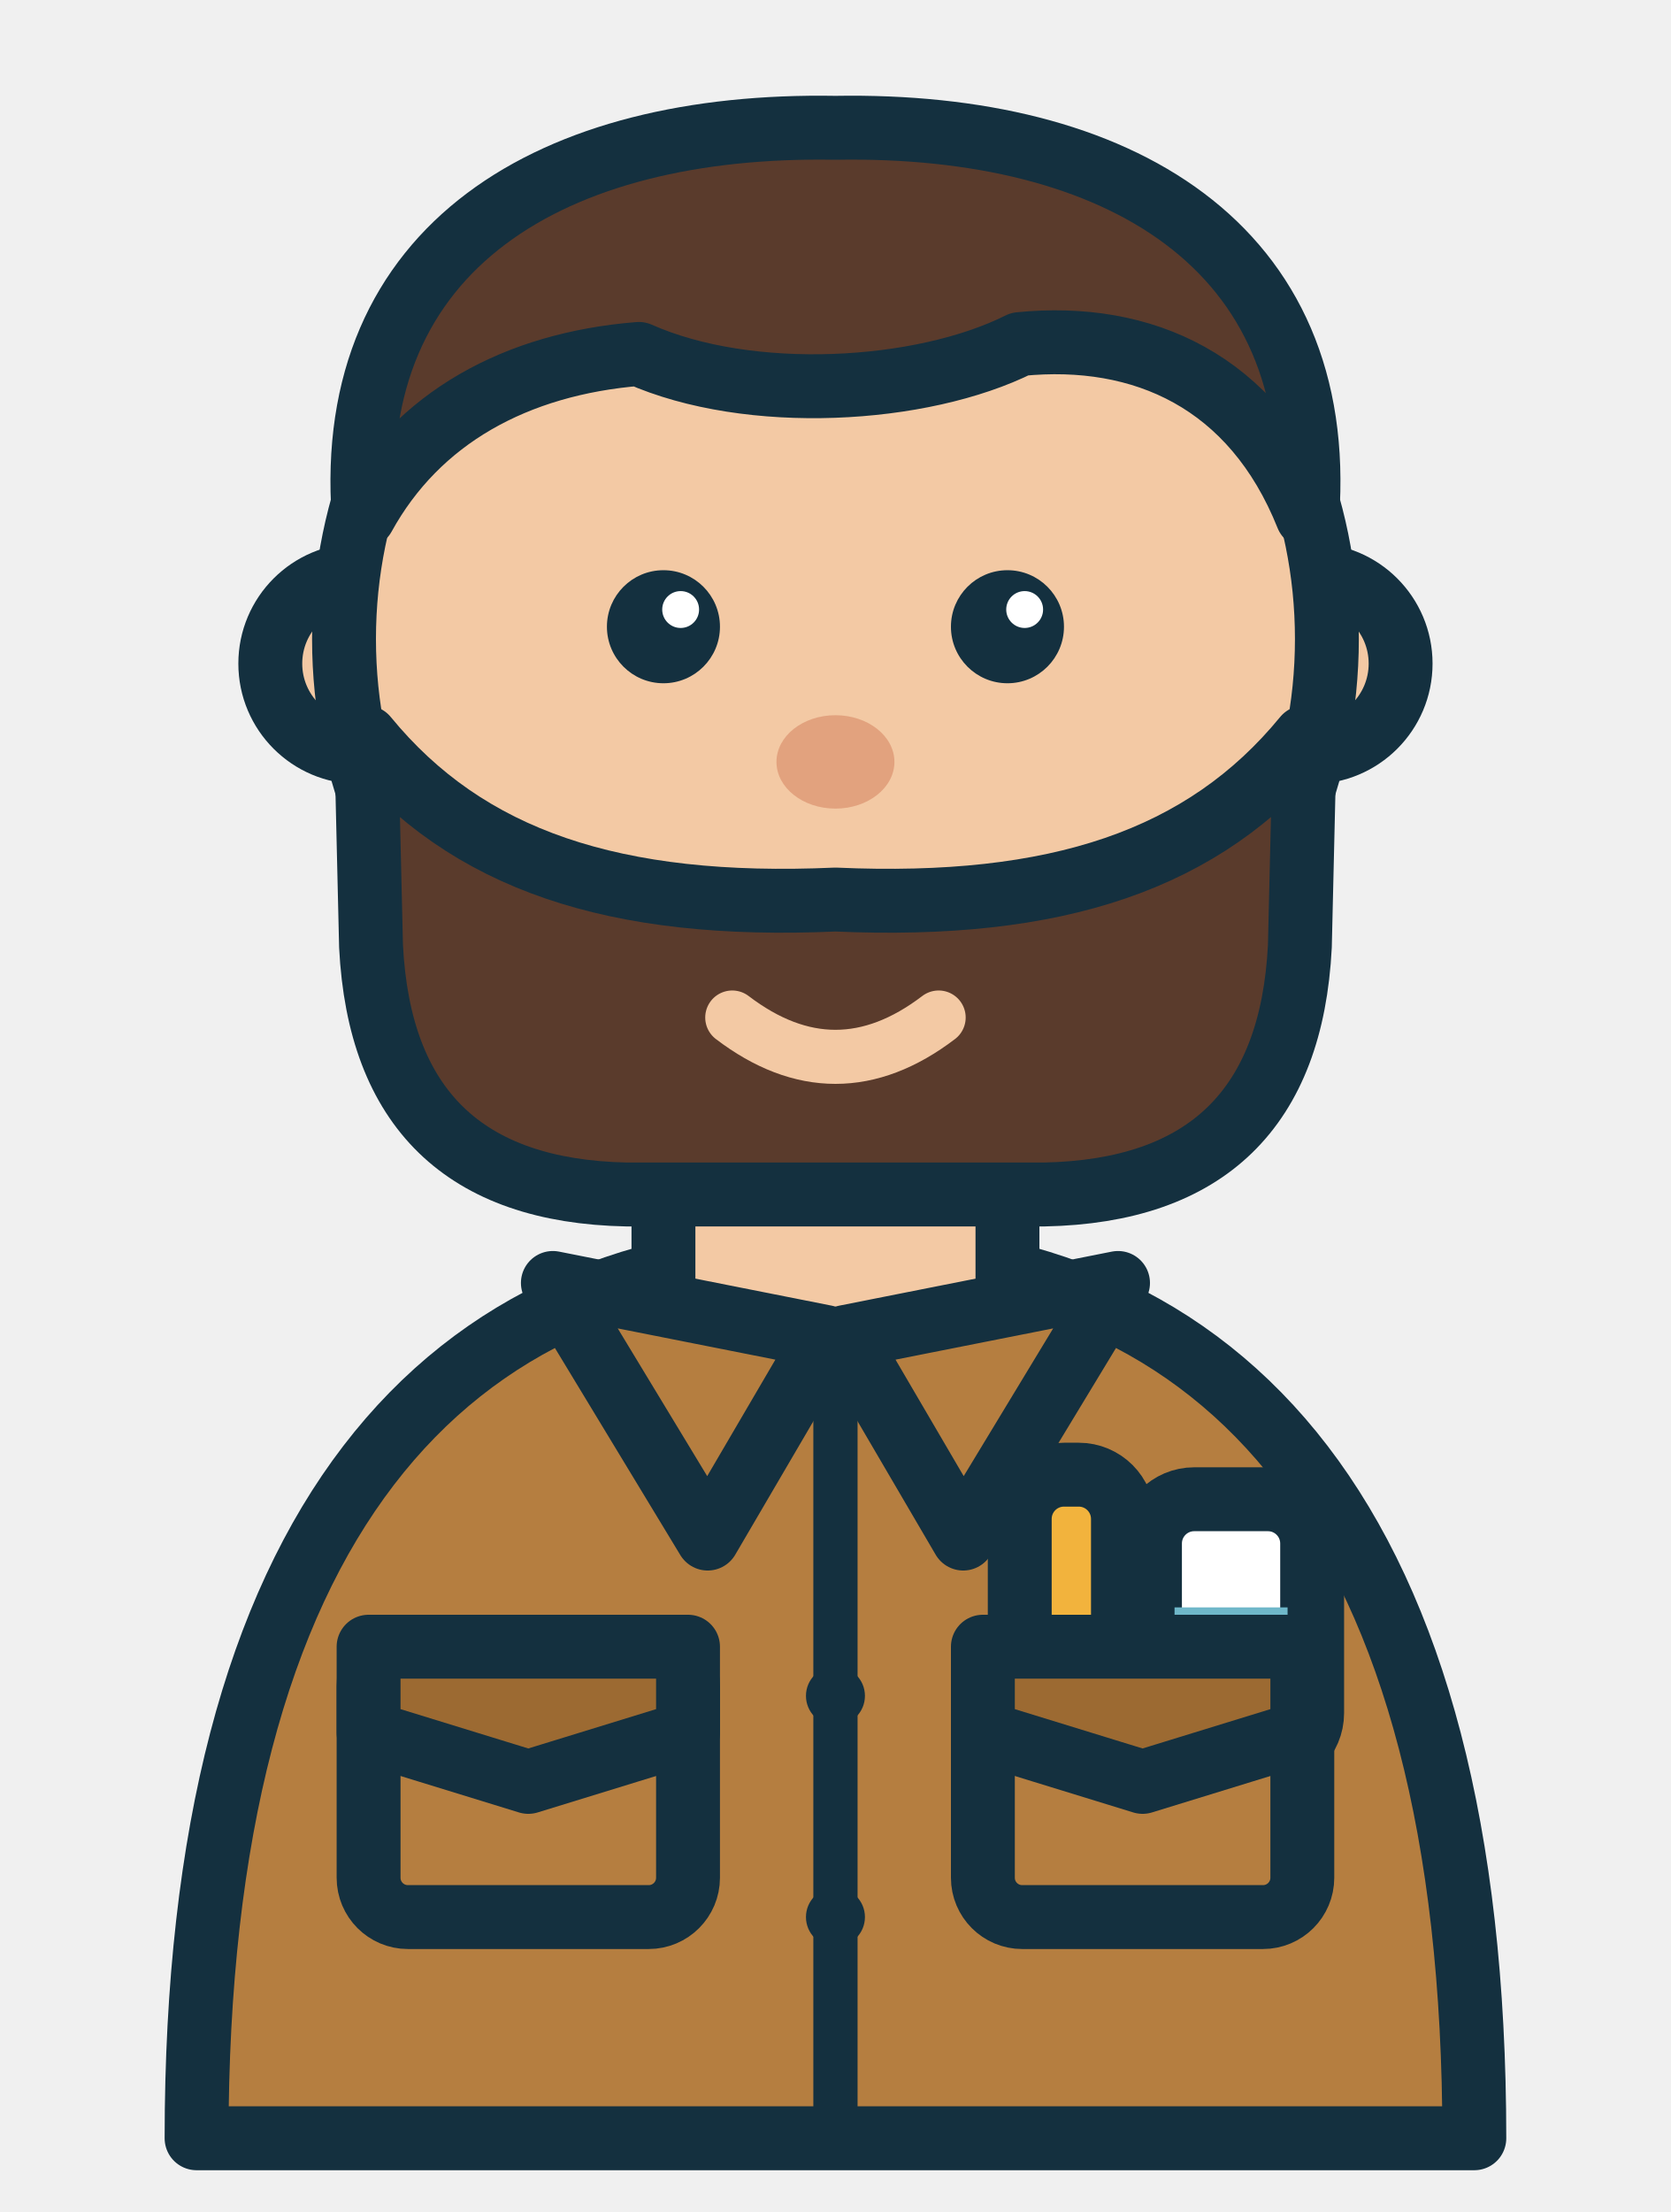
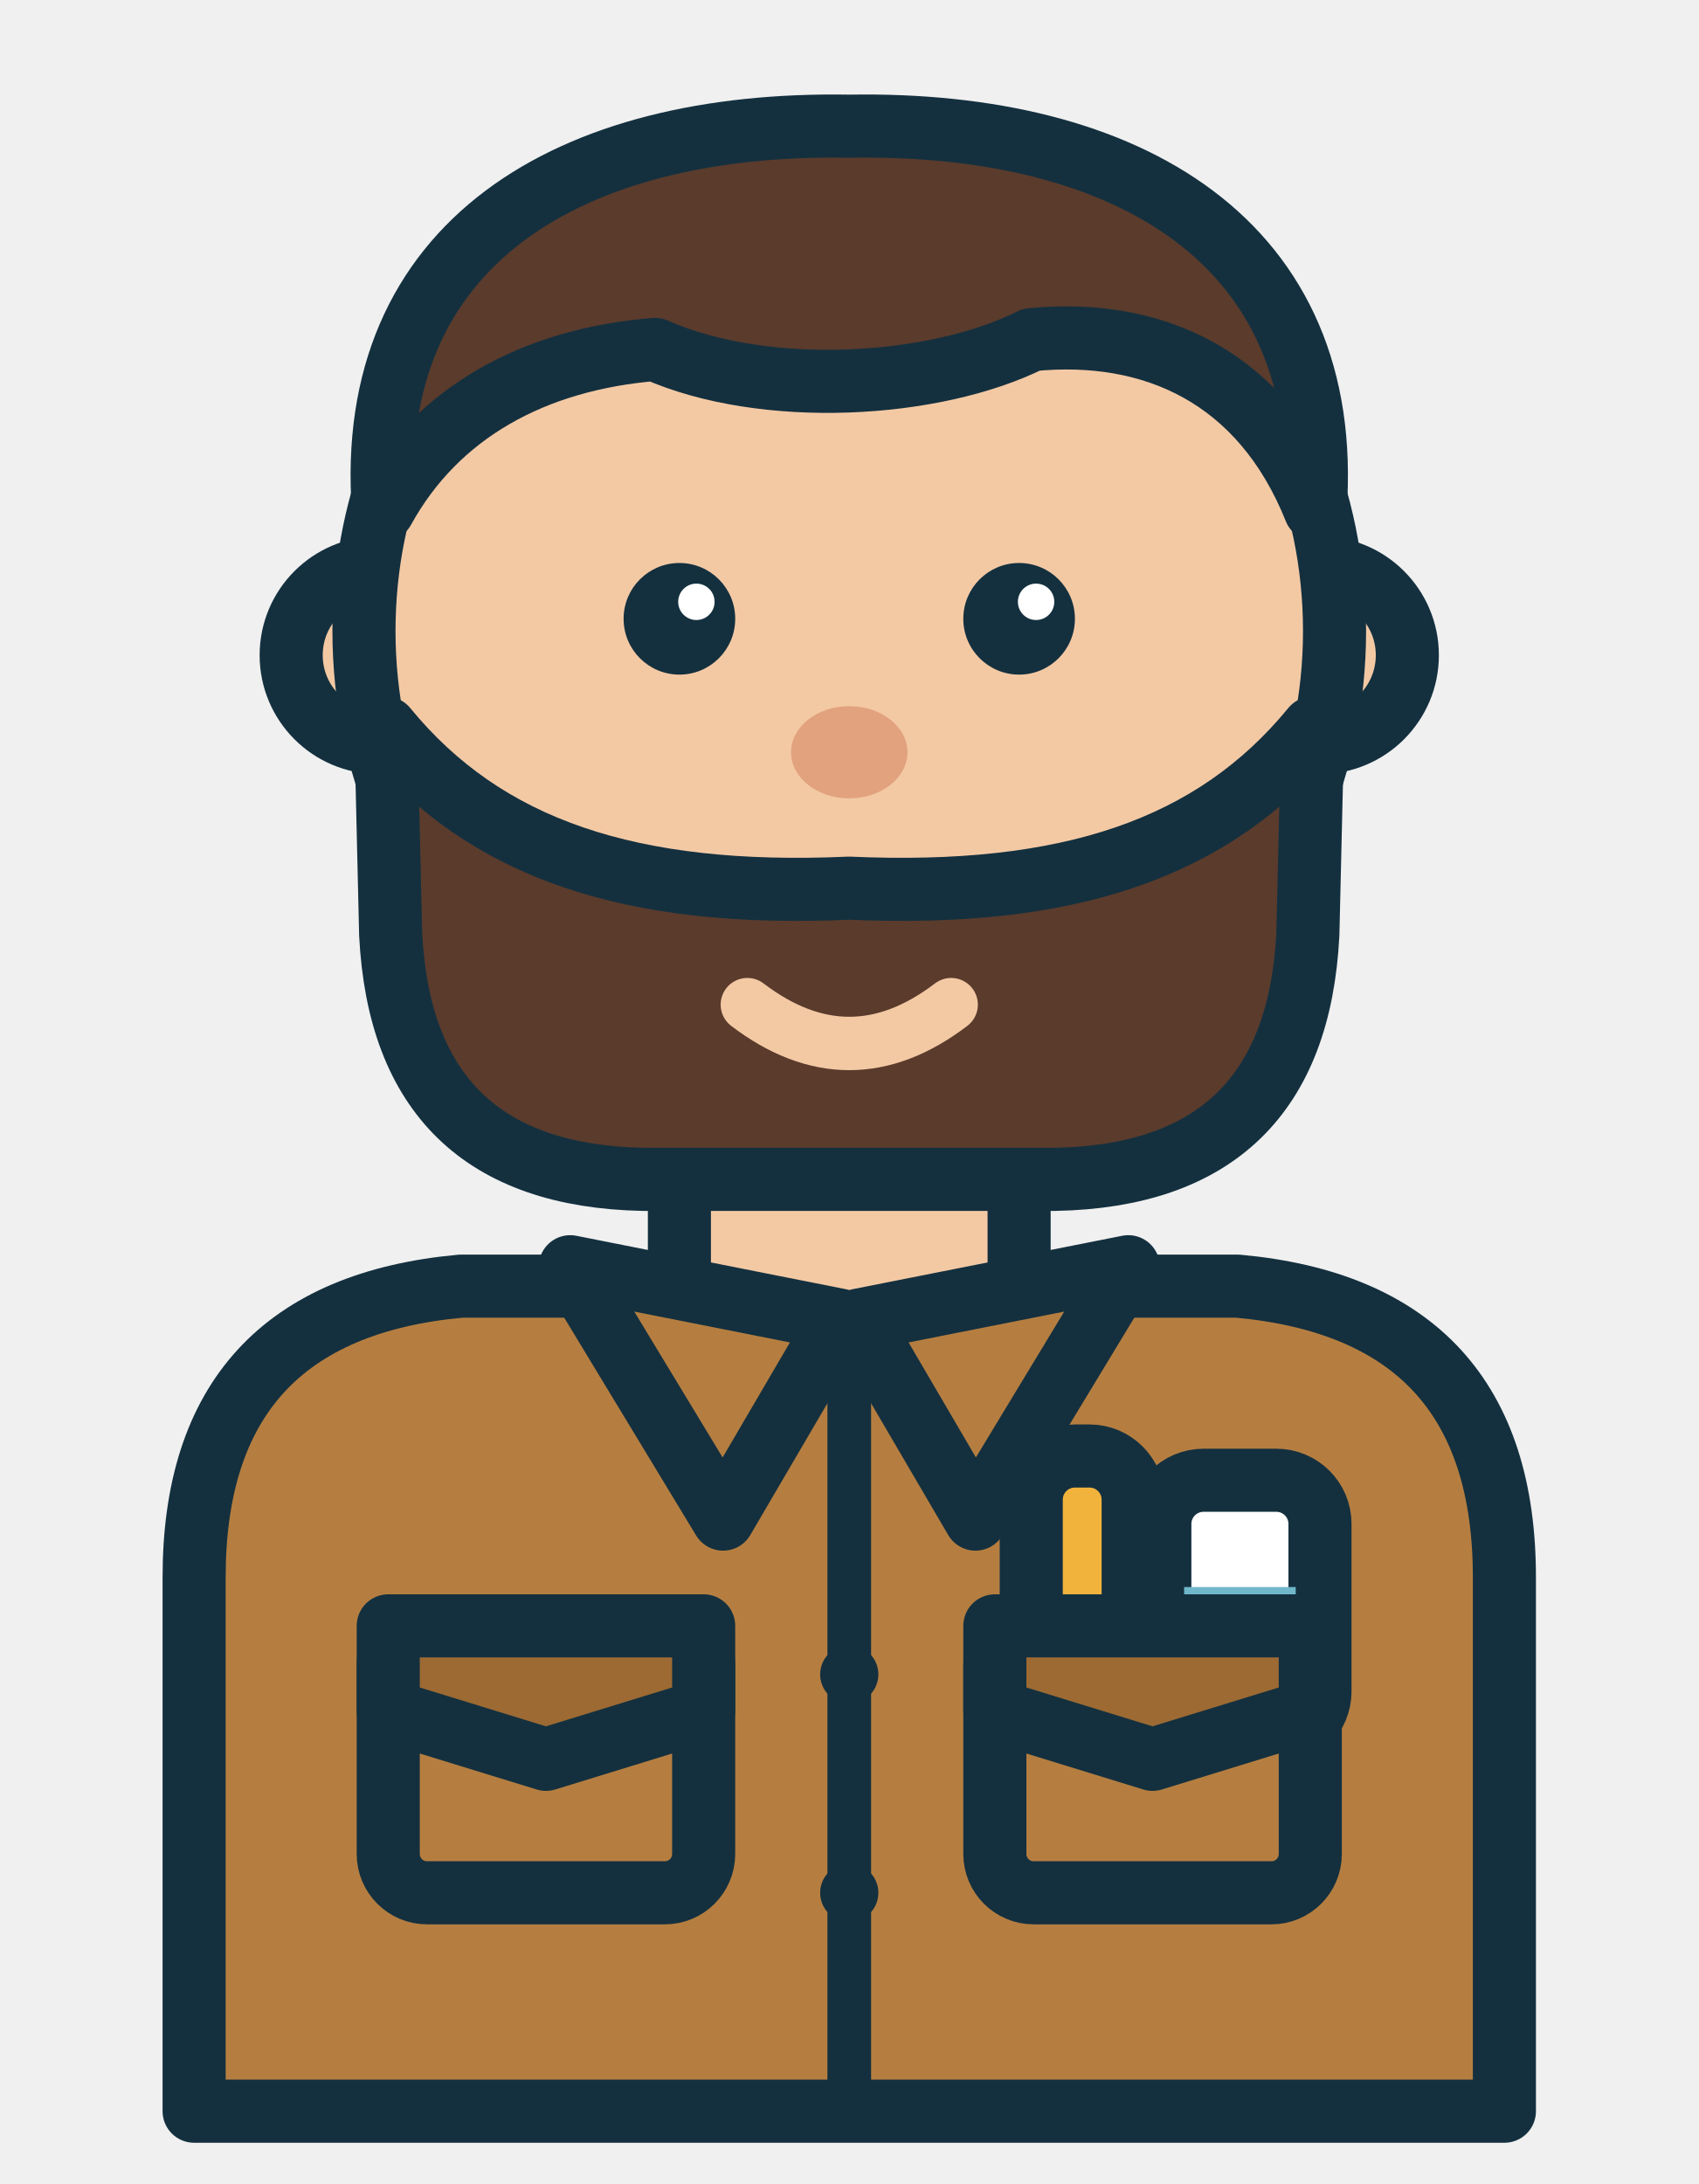
- <svg xmlns="http://www.w3.org/2000/svg" viewBox="16 26 68 90" class="scientist">
+ <svg xmlns="http://www.w3.org/2000/svg" viewBox="15 26 70 90" class="scientist">
  <style>
    .sc-line { stroke: #14303F; stroke-width: 2.6; stroke-linejoin: round; stroke-linecap: round; }
  </style>
-   <path class="sc-line" d="M24 113 C24 88 34 77 50 77 C66 77 76 88 76 113 Z" fill="#B57E40" />
+   <path class="sc-line" d="M23 113 V91 Q23 80 34 79 L66 79 Q77 80 77 91 V113 Z" fill="#B57E40" />
  <rect class="sc-line" x="43" y="68" width="14" height="14" rx="3" fill="#F3C9A4" />
  <path class="sc-line" d="M38.5 78.2 L49.6 80.4 L44.8 88.6 Z" fill="#B57E40" stroke-width="2.2" />
  <path class="sc-line" d="M61.5 78.2 L50.4 80.4 L55.2 88.6 Z" fill="#B57E40" stroke-width="2.2" />
  <path d="M50 81 V112" stroke="#14303F" stroke-width="1.8" stroke-linecap="round" />
  <circle cx="50" cy="95" r="1.2" fill="#14303F" />
  <circle cx="50" cy="104" r="1.2" fill="#14303F" />
  <rect class="sc-line" x="31" y="93" width="13" height="11" rx="1.6" fill="#B57E40" stroke-width="2" />
  <path class="sc-line" d="M31 93 H44 V96.5 L37.5 98.5 L31 96.5 Z" fill="#9C6A32" stroke-width="2" />
  <rect class="sc-line" x="57.5" y="86" width="4.2" height="10" rx="1.8" fill="#F2B33D" stroke-width="1.8" />
  <rect class="sc-line" x="62.8" y="87" width="6.6" height="10.5" rx="1.8" fill="#FFFFFF" stroke-width="1.8" />
  <rect x="63.8" y="91.4" width="4.6" height="3.6" fill="#6FB7C9" />
  <rect class="sc-line" x="56" y="93" width="13" height="11" rx="1.6" fill="#B57E40" stroke-width="2" />
  <path class="sc-line" d="M56 93 H69 V96.5 L62.5 98.5 L56 96.5 Z" fill="#9C6A32" stroke-width="2" />
  <circle class="sc-line" cx="30.6" cy="53" r="3.6" fill="#F3C9A4" stroke-width="2.2" />
  <circle class="sc-line" cx="69.4" cy="53" r="3.6" fill="#F3C9A4" stroke-width="2.2" />
  <circle class="sc-line" cx="50" cy="52" r="20" fill="#F3C9A4" />
  <path class="sc-line" d="M30.8 47 C30 36 38.5 31 50 31.2 C61.5 31 70 36 69.2 47 C67 41.5 62.5 39.5 57.5 40 C53.5 42 46.5 42.4 42 40.4 C37 40.8 33 43 30.8 47 Z" fill="#5A3B2C" />
  <path class="sc-line" d="M30.9 56 L31.1 64.5 Q31.6 74.4 41.5 74.6 L58.5 74.6 Q68.4 74.4 68.9 64.5 L69.1 56 C65 61 59 63 50 62.6 C41 63 35 61 30.9 56 Z" fill="#5A3B2C" />
  <path d="M45.8 67.4 q4.2 3.2 8.4 0" fill="none" stroke="#F3C9A4" stroke-width="2.2" stroke-linecap="round" />
  <circle cx="43" cy="51.5" r="2.3" fill="#14303F" />
  <circle cx="43.7" cy="50.8" r="0.75" fill="#FFFFFF" />
  <circle cx="57" cy="51.5" r="2.3" fill="#14303F" />
  <circle cx="57.7" cy="50.8" r="0.75" fill="#FFFFFF" />
  <ellipse cx="50" cy="57" rx="2.4" ry="1.9" fill="#E2A27E" />
</svg>
